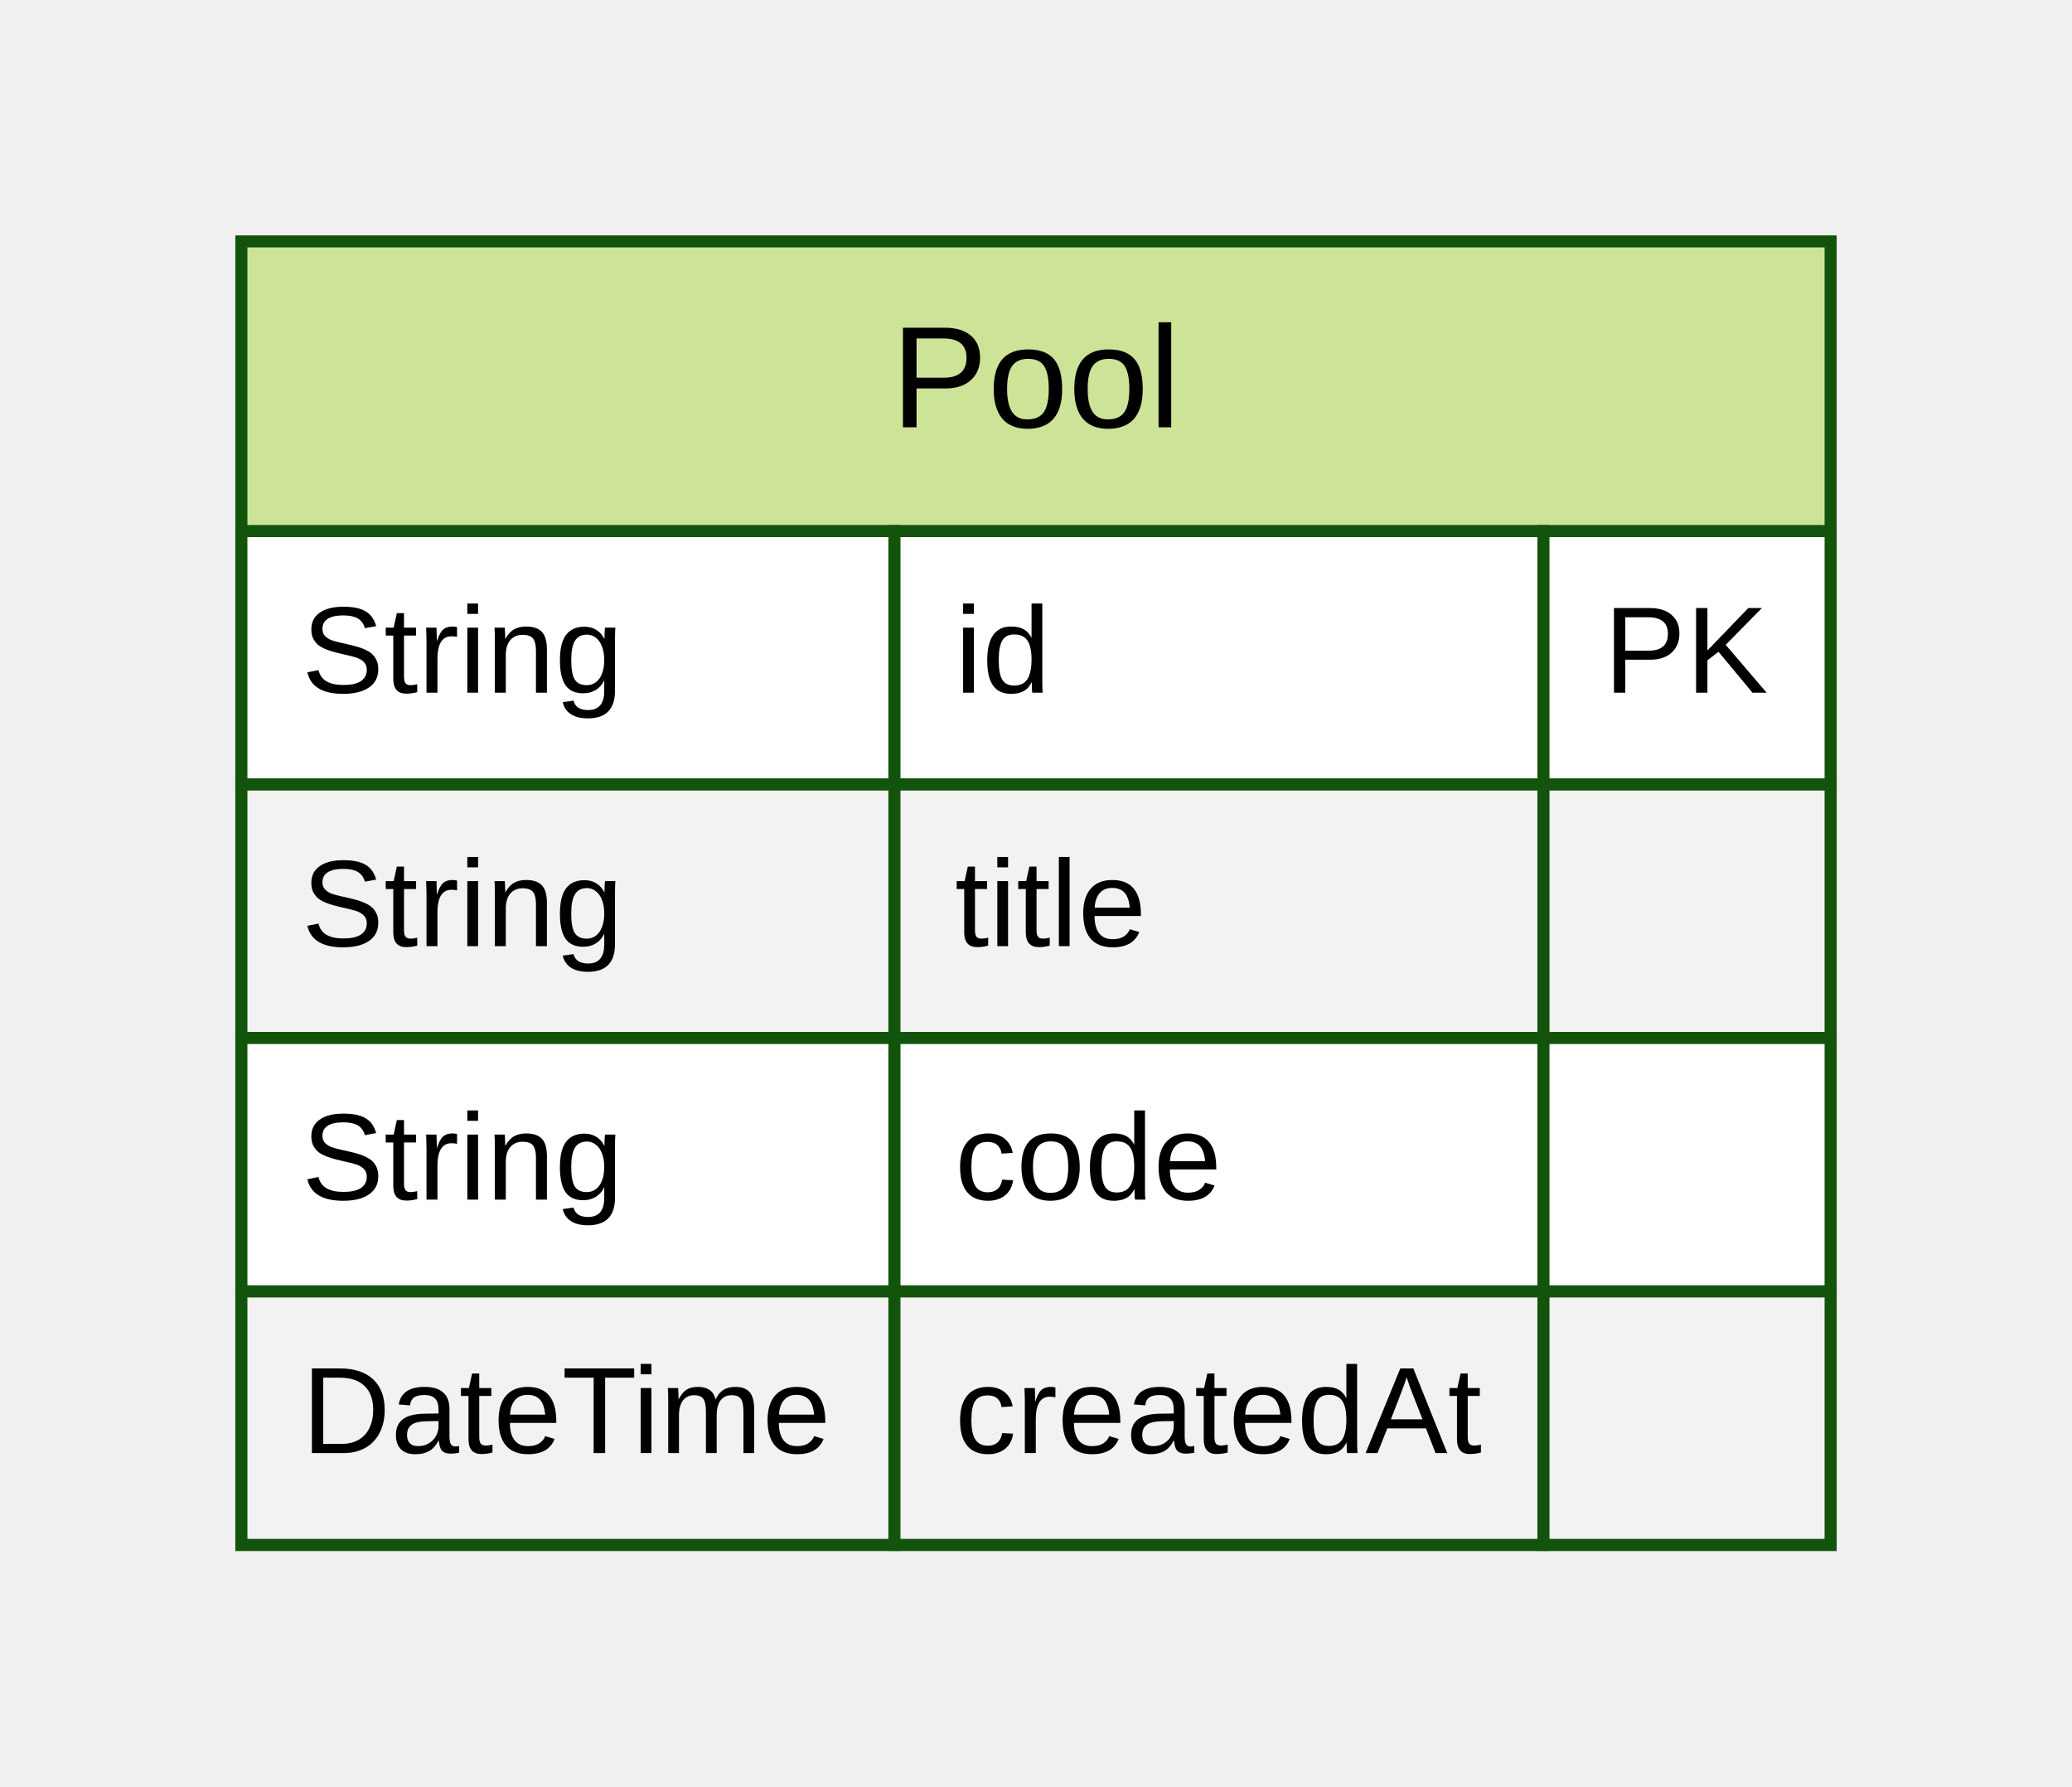
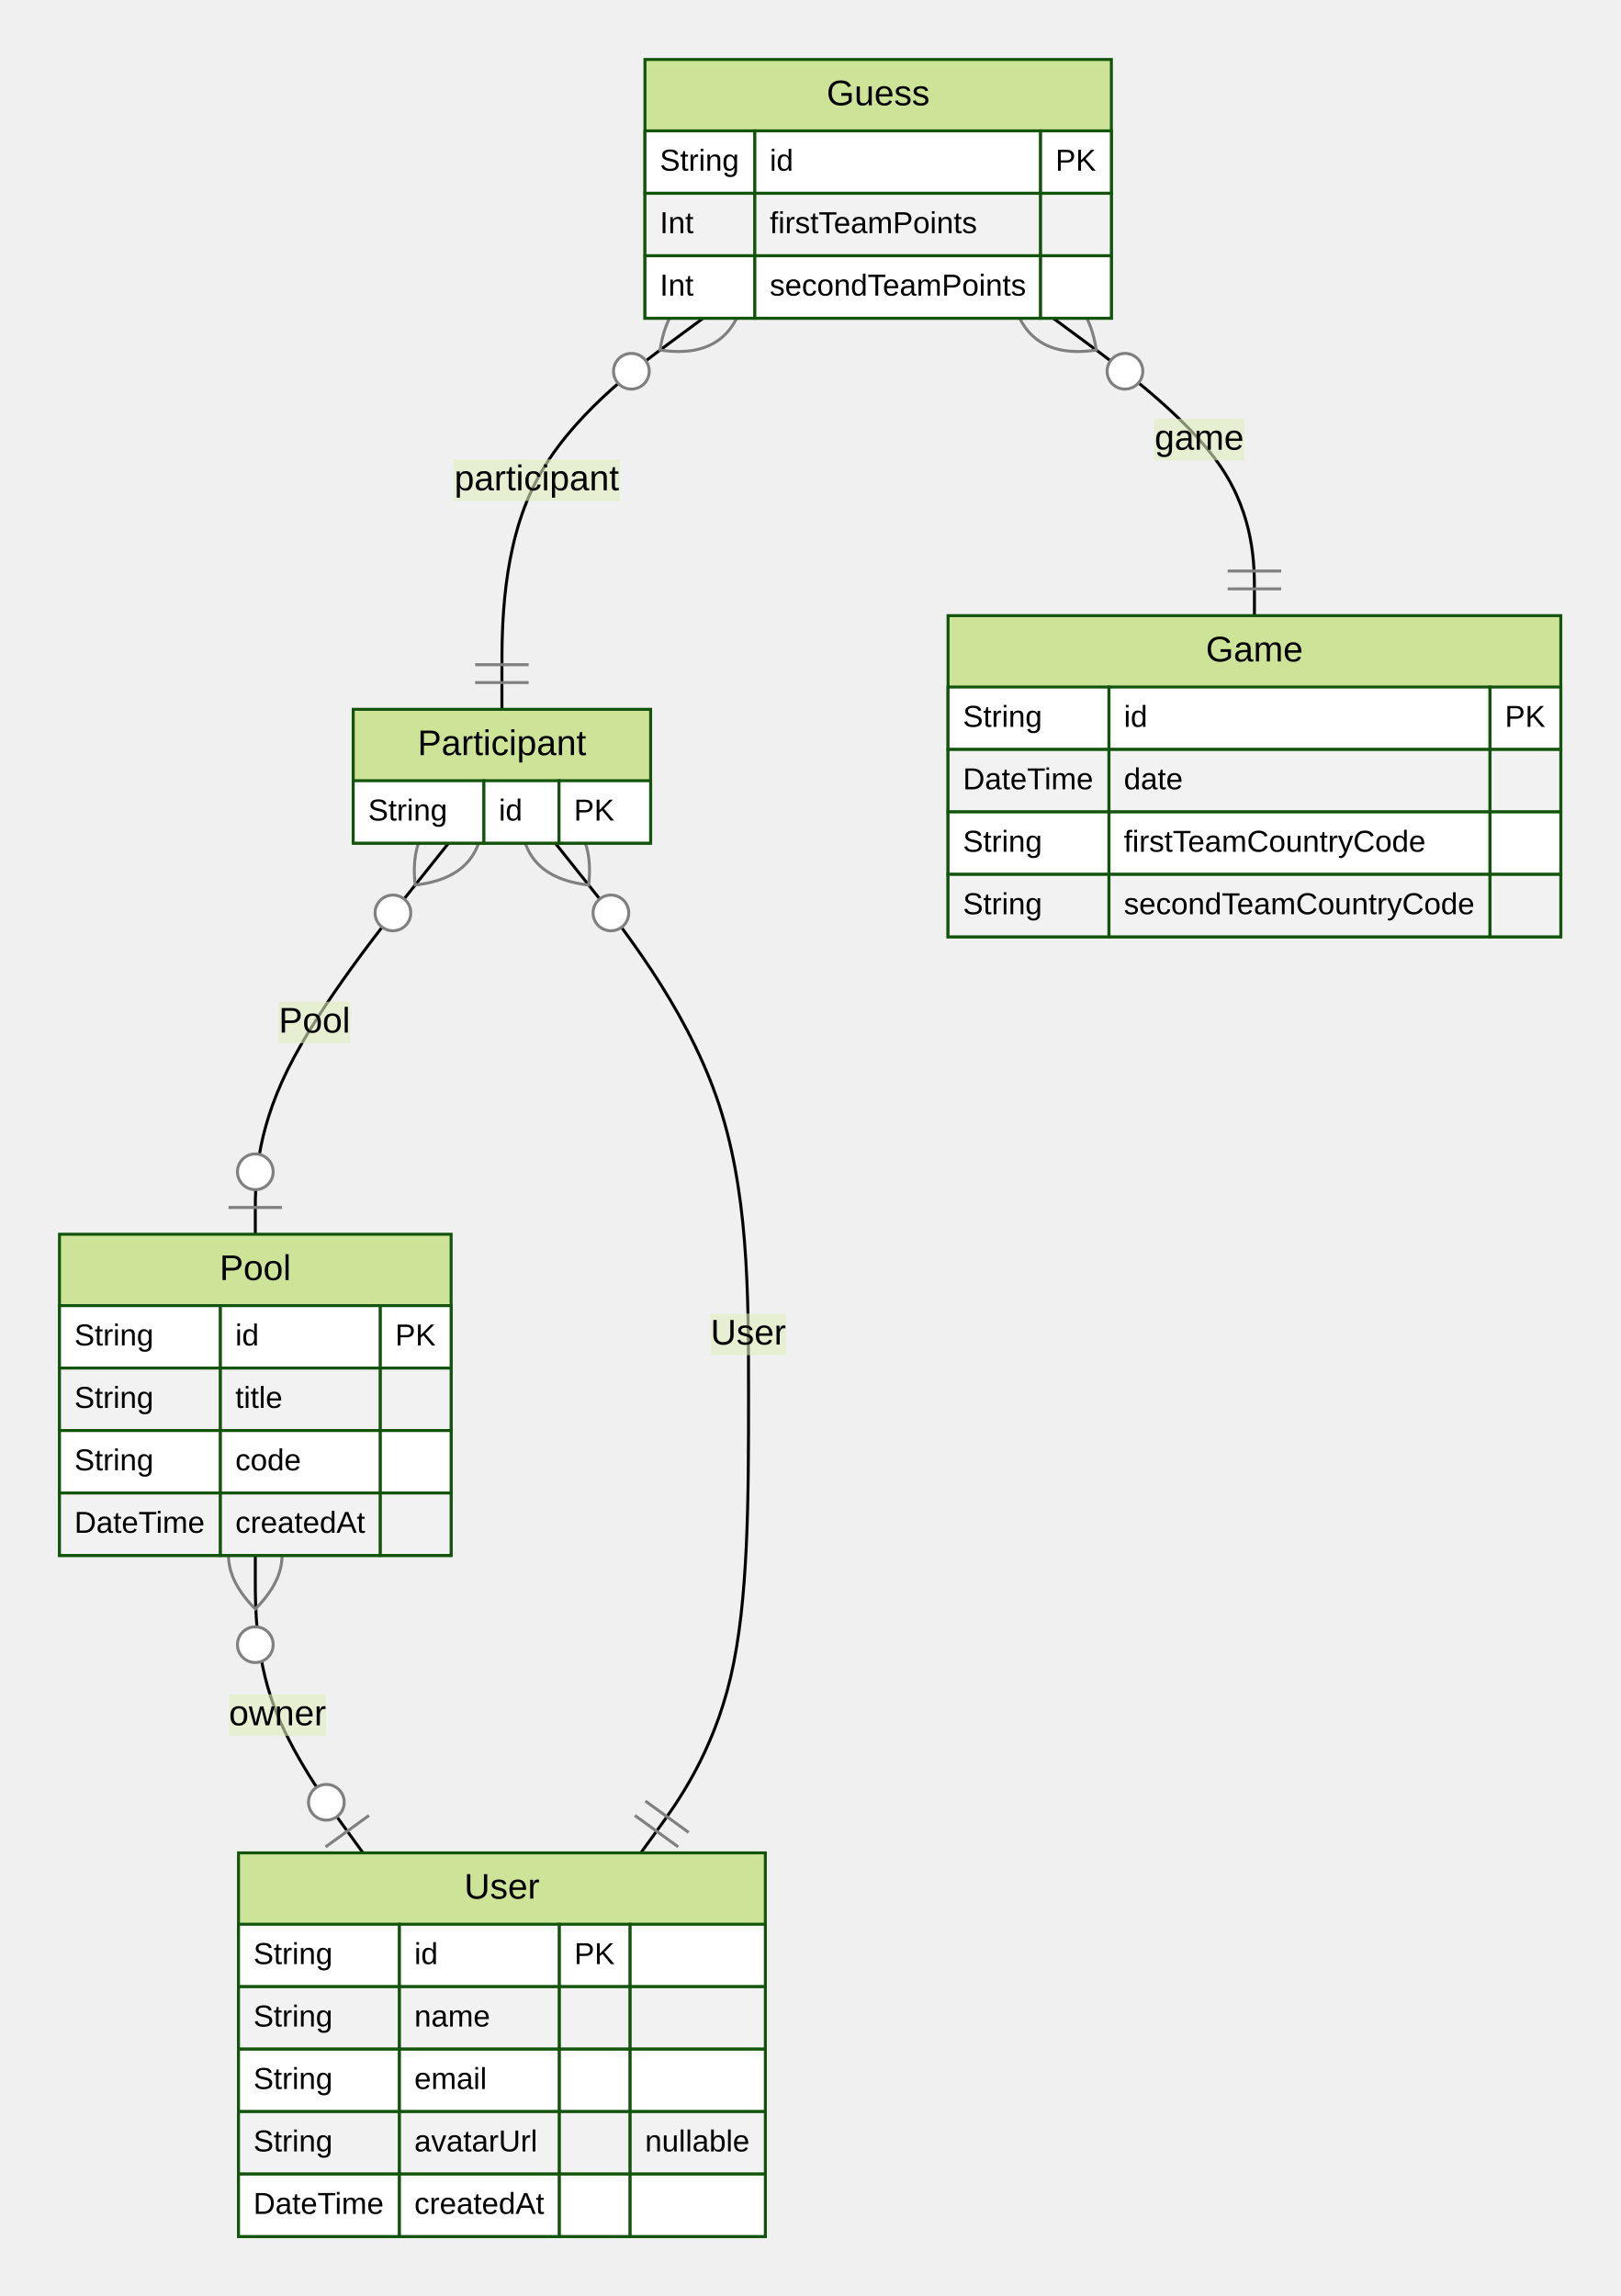
- <svg xmlns="http://www.w3.org/2000/svg" aria-labelledby="chart-title-mermaid-0 chart-desc-mermaid-0" role="img" viewBox="0 0 171.683 148" style="max-width: 171.683px; background-color: white;" width="100%" id="mermaid-0">
+ <svg xmlns="http://www.w3.org/2000/svg" aria-labelledby="chart-title-mermaid-0 chart-desc-mermaid-0" role="img" viewBox="0 0 544.791 772" style="max-width: 544.791px; background-color: white;" width="100%" id="mermaid-0">
  <style>#mermaid-0 {font-family:"trebuchet ms",verdana,arial,sans-serif;font-size:16px;fill:#000000;}#mermaid-0 .error-icon{fill:#552222;}#mermaid-0 .error-text{fill:#552222;stroke:#552222;}#mermaid-0 .edge-thickness-normal{stroke-width:2px;}#mermaid-0 .edge-thickness-thick{stroke-width:3.5px;}#mermaid-0 .edge-pattern-solid{stroke-dasharray:0;}#mermaid-0 .edge-pattern-dashed{stroke-dasharray:3;}#mermaid-0 .edge-pattern-dotted{stroke-dasharray:2;}#mermaid-0 .marker{fill:#000000;stroke:#000000;}#mermaid-0 .marker.cross{stroke:#000000;}#mermaid-0 svg{font-family:"trebuchet ms",verdana,arial,sans-serif;font-size:16px;}#mermaid-0 .entityBox{fill:#cde498;stroke:#13540c;}#mermaid-0 .attributeBoxOdd{fill:#ffffff;stroke:#13540c;}#mermaid-0 .attributeBoxEven{fill:#f2f2f2;stroke:#13540c;}#mermaid-0 .relationshipLabelBox{fill:hsl(78.158, 58.462%, 84.51%);opacity:0.7;background-color:hsl(78.158, 58.462%, 84.51%);}#mermaid-0 .relationshipLabelBox rect{opacity:0.5;}#mermaid-0 .relationshipLine{stroke:#000000;}#mermaid-0 :root{--mermaid-font-family:"trebuchet ms",verdana,arial,sans-serif;}</style>
  <g />
  <defs>
    <marker orient="auto" markerHeight="18" markerWidth="18" refY="9" refX="0" id="ONLY_ONE_START">
      <path d="M9,0 L9,18 M15,0 L15,18" fill="none" stroke="gray" />
    </marker>
  </defs>
  <defs>
    <marker orient="auto" markerHeight="18" markerWidth="18" refY="9" refX="18" id="ONLY_ONE_END">
      <path d="M3,0 L3,18 M9,0 L9,18" fill="none" stroke="gray" />
    </marker>
  </defs>
  <defs>
    <marker orient="auto" markerHeight="18" markerWidth="30" refY="9" refX="0" id="ZERO_OR_ONE_START">
      <circle r="6" cy="9" cx="21" fill="white" stroke="gray" />
      <path d="M9,0 L9,18" fill="none" stroke="gray" />
    </marker>
  </defs>
  <defs>
    <marker orient="auto" markerHeight="18" markerWidth="30" refY="9" refX="30" id="ZERO_OR_ONE_END">
      <circle r="6" cy="9" cx="9" fill="white" stroke="gray" />
      <path d="M21,0 L21,18" fill="none" stroke="gray" />
    </marker>
  </defs>
  <defs>
    <marker orient="auto" markerHeight="36" markerWidth="45" refY="18" refX="18" id="ONE_OR_MORE_START">
      <path d="M0,18 Q 18,0 36,18 Q 18,36 0,18 M42,9 L42,27" fill="none" stroke="gray" />
    </marker>
  </defs>
  <defs>
    <marker orient="auto" markerHeight="36" markerWidth="45" refY="18" refX="27" id="ONE_OR_MORE_END">
      <path d="M3,9 L3,27 M9,18 Q27,0 45,18 Q27,36 9,18" fill="none" stroke="gray" />
    </marker>
  </defs>
  <defs>
    <marker orient="auto" markerHeight="36" markerWidth="57" refY="18" refX="18" id="ZERO_OR_MORE_START">
      <circle r="6" cy="18" cx="48" fill="white" stroke="gray" />
      <path d="M0,18 Q18,0 36,18 Q18,36 0,18" fill="none" stroke="gray" />
    </marker>
  </defs>
  <defs>
    <marker orient="auto" markerHeight="36" markerWidth="57" refY="18" refX="39" id="ZERO_OR_MORE_END">
      <circle r="6" cy="18" cx="9" fill="white" stroke="gray" />
      <path d="M21,18 Q39,0 57,18 Q39,36 21,18" fill="none" stroke="gray" />
    </marker>
  </defs>
-   <g transform="translate(20,20 )" id="Pool">
+   <path marker-start="url(#ZERO_OR_MORE_START)" marker-end="url(#ZERO_OR_ONE_END)" fill="none" stroke="gray" d="M85.841,523L85.841,531.333C85.841,539.667,85.841,556.333,91.876,573C97.911,589.667,109.981,606.333,116.016,614.667L122.051,623" class="er relationshipLine" />
+   <path marker-start="url(#ZERO_OR_MORE_START)" marker-end="url(#ONLY_ONE_END)" fill="none" stroke="gray" d="M186.702,283.5L197.532,297.083C208.362,310.667,230.023,337.833,240.853,368.75C251.683,399.667,251.683,434.333,251.683,469C251.683,503.667,251.683,538.333,245.648,564C239.613,589.667,227.543,606.333,221.508,614.667L215.473,623" class="er relationshipLine" />
+   <path marker-start="url(#ZERO_OR_MORE_START)" marker-end="url(#ZERO_OR_ONE_END)" fill="none" stroke="gray" d="M150.823,283.5L139.992,297.083C129.162,310.667,107.502,337.833,96.672,359.75C85.841,381.667,85.841,398.333,85.841,406.667L85.841,415" class="er relationshipLine" />
+   <path marker-start="url(#ZERO_OR_MORE_START)" marker-end="url(#ONLY_ONE_END)" fill="none" stroke="gray" d="M354.126,107L365.401,115.333C376.676,123.667,399.226,140.333,410.502,157C421.777,173.667,421.777,190.333,421.777,198.667L421.777,207" class="er relationshipLine" />
+   <path marker-start="url(#ZERO_OR_MORE_START)" marker-end="url(#ONLY_ONE_END)" fill="none" stroke="gray" d="M236.413,107L225.138,115.333C213.863,123.667,191.313,140.333,180.037,162.25C168.762,184.167,168.762,211.333,168.762,224.917L168.762,238.5" class="er relationshipLine" />
+   <g transform="translate(20,415 )" id="Pool">
    <rect height="108" width="131.683" y="0" x="0" stroke="gray" fill-opacity="100%" fill="honeydew" class="er entityBox" />
    <text transform="translate(65.84149,12)" style="font-family: &quot;trebuchet ms&quot;, verdana, arial, sans-serif;; font-size: 12px" text-anchor="middle" dominant-baseline="middle" y="0" x="0" id="entity-Pool" class="er entityLabel">Pool</text>
    <rect height="21" width="54.113" y="24" x="0" stroke="gray" fill-opacity="100%" fill="honeydew" class="er attributeBoxOdd" />
    <text transform="translate(5,34.5)" style="font-family: &quot;trebuchet ms&quot;, verdana, arial, sans-serif;; font-size: 10.2px" text-anchor="left" dominant-baseline="middle" y="0" x="0" id="entity-Pool-attr-1-type" class="er entityLabel">String</text>
    <rect height="21" width="53.775" y="24" x="54.113" stroke="gray" fill-opacity="100%" fill="honeydew" class="er attributeBoxOdd" />
    <text transform="translate(59.11313,34.5)" style="font-family: &quot;trebuchet ms&quot;, verdana, arial, sans-serif;; font-size: 10.2px" text-anchor="left" dominant-baseline="middle" y="0" x="0" id="entity-Pool-attr-1-name" class="er entityLabel">id</text>
    <rect height="21" width="23.795" y="24" x="107.888" stroke="gray" fill-opacity="100%" fill="honeydew" class="er attributeBoxOdd" />
    <text transform="translate(112.888,34.5)" style="font-family: &quot;trebuchet ms&quot;, verdana, arial, sans-serif;; font-size: 10.2px" text-anchor="left" dominant-baseline="middle" y="0" x="0" id="entity-Pool-attr-1-key" class="er entityLabel">PK</text>
    <rect height="21" width="54.113" y="45" x="0" stroke="gray" fill-opacity="100%" fill="honeydew" class="er attributeBoxEven" />
    <text transform="translate(5,55.5)" style="font-family: &quot;trebuchet ms&quot;, verdana, arial, sans-serif;; font-size: 10.2px" text-anchor="left" dominant-baseline="middle" y="0" x="0" id="entity-Pool-attr-2-type" class="er entityLabel">String</text>
    <rect height="21" width="53.775" y="45" x="54.113" stroke="gray" fill-opacity="100%" fill="honeydew" class="er attributeBoxEven" />
    <text transform="translate(59.11313,55.5)" style="font-family: &quot;trebuchet ms&quot;, verdana, arial, sans-serif;; font-size: 10.2px" text-anchor="left" dominant-baseline="middle" y="0" x="0" id="entity-Pool-attr-2-name" class="er entityLabel">title</text>
    <rect height="21" width="23.795" y="45" x="107.888" stroke="gray" fill-opacity="100%" fill="honeydew" class="er attributeBoxEven" />
    <text transform="translate(112.888,55.5)" style="font-family: &quot;trebuchet ms&quot;, verdana, arial, sans-serif;; font-size: 10.2px" text-anchor="left" dominant-baseline="middle" y="0" x="0" id="entity-Pool-attr-2-key" class="er entityLabel" />
    <rect height="21" width="54.113" y="66" x="0" stroke="gray" fill-opacity="100%" fill="honeydew" class="er attributeBoxOdd" />
    <text transform="translate(5,76.5)" style="font-family: &quot;trebuchet ms&quot;, verdana, arial, sans-serif;; font-size: 10.2px" text-anchor="left" dominant-baseline="middle" y="0" x="0" id="entity-Pool-attr-3-type" class="er entityLabel">String</text>
    <rect height="21" width="53.775" y="66" x="54.113" stroke="gray" fill-opacity="100%" fill="honeydew" class="er attributeBoxOdd" />
    <text transform="translate(59.11313,76.5)" style="font-family: &quot;trebuchet ms&quot;, verdana, arial, sans-serif;; font-size: 10.2px" text-anchor="left" dominant-baseline="middle" y="0" x="0" id="entity-Pool-attr-3-name" class="er entityLabel">code</text>
    <rect height="21" width="23.795" y="66" x="107.888" stroke="gray" fill-opacity="100%" fill="honeydew" class="er attributeBoxOdd" />
    <text transform="translate(112.888,76.5)" style="font-family: &quot;trebuchet ms&quot;, verdana, arial, sans-serif;; font-size: 10.2px" text-anchor="left" dominant-baseline="middle" y="0" x="0" id="entity-Pool-attr-3-key" class="er entityLabel" />
    <rect height="21" width="54.113" y="87" x="0" stroke="gray" fill-opacity="100%" fill="honeydew" class="er attributeBoxEven" />
    <text transform="translate(5,97.5)" style="font-family: &quot;trebuchet ms&quot;, verdana, arial, sans-serif;; font-size: 10.2px" text-anchor="left" dominant-baseline="middle" y="0" x="0" id="entity-Pool-attr-4-type" class="er entityLabel">DateTime</text>
    <rect height="21" width="53.775" y="87" x="54.113" stroke="gray" fill-opacity="100%" fill="honeydew" class="er attributeBoxEven" />
    <text transform="translate(59.11313,97.5)" style="font-family: &quot;trebuchet ms&quot;, verdana, arial, sans-serif;; font-size: 10.2px" text-anchor="left" dominant-baseline="middle" y="0" x="0" id="entity-Pool-attr-4-name" class="er entityLabel">createdAt</text>
    <rect height="21" width="23.795" y="87" x="107.888" stroke="gray" fill-opacity="100%" fill="honeydew" class="er attributeBoxEven" />
    <text transform="translate(112.888,97.5)" style="font-family: &quot;trebuchet ms&quot;, verdana, arial, sans-serif;; font-size: 10.2px" text-anchor="left" dominant-baseline="middle" y="0" x="0" id="entity-Pool-attr-4-key" class="er entityLabel" />
  </g>
+   <g transform="translate(118.7622,238.5 )" id="Participant">
+     <rect height="45" width="100" y="0" x="0" stroke="gray" fill-opacity="100%" fill="honeydew" class="er entityBox" />
+     <text transform="translate(50,12)" style="font-family: &quot;trebuchet ms&quot;, verdana, arial, sans-serif;; font-size: 12px" text-anchor="middle" dominant-baseline="middle" y="0" x="0" id="entity-Participant" class="er entityLabel">Participant</text>
+     <rect height="21" width="43.945" y="24" x="0" stroke="gray" fill-opacity="100%" fill="honeydew" class="er attributeBoxOdd" />
+     <text transform="translate(5,34.5)" style="font-family: &quot;trebuchet ms&quot;, verdana, arial, sans-serif;; font-size: 10.2px" text-anchor="left" dominant-baseline="middle" y="0" x="0" id="entity-Participant-attr-1-type" class="er entityLabel">String</text>
+     <rect height="21" width="25.262" y="24" x="43.945" stroke="gray" fill-opacity="100%" fill="honeydew" class="er attributeBoxOdd" />
+     <text transform="translate(48.94526,34.5)" style="font-family: &quot;trebuchet ms&quot;, verdana, arial, sans-serif;; font-size: 10.2px" text-anchor="left" dominant-baseline="middle" y="0" x="0" id="entity-Participant-attr-1-name" class="er entityLabel">id</text>
+     <rect height="21" width="30.793" y="24" x="69.207" stroke="gray" fill-opacity="100%" fill="honeydew" class="er attributeBoxOdd" />
+     <text transform="translate(74.20681,34.5)" style="font-family: &quot;trebuchet ms&quot;, verdana, arial, sans-serif;; font-size: 10.2px" text-anchor="left" dominant-baseline="middle" y="0" x="0" id="entity-Participant-attr-1-key" class="er entityLabel">PK</text>
+   </g>
+   <g transform="translate(80.19414,623 )" id="User">
+     <rect height="129" width="177.136" y="0" x="0" stroke="gray" fill-opacity="100%" fill="honeydew" class="er entityBox" />
+     <text transform="translate(88.5681,12)" style="font-family: &quot;trebuchet ms&quot;, verdana, arial, sans-serif;; font-size: 12px" text-anchor="middle" dominant-baseline="middle" y="0" x="0" id="entity-User" class="er entityLabel">User</text>
+     <rect height="21" width="54.113" y="24" x="0" stroke="gray" fill-opacity="100%" fill="honeydew" class="er attributeBoxOdd" />
+     <text transform="translate(5,34.5)" style="font-family: &quot;trebuchet ms&quot;, verdana, arial, sans-serif;; font-size: 10.2px" text-anchor="left" dominant-baseline="middle" y="0" x="0" id="entity-User-attr-1-type" class="er entityLabel">String</text>
+     <rect height="21" width="53.775" y="24" x="54.113" stroke="gray" fill-opacity="100%" fill="honeydew" class="er attributeBoxOdd" />
+     <text transform="translate(59.11313,34.5)" style="font-family: &quot;trebuchet ms&quot;, verdana, arial, sans-serif;; font-size: 10.2px" text-anchor="left" dominant-baseline="middle" y="0" x="0" id="entity-User-attr-1-name" class="er entityLabel">id</text>
+     <rect height="21" width="23.795" y="24" x="107.888" stroke="gray" fill-opacity="100%" fill="honeydew" class="er attributeBoxOdd" />
+     <text transform="translate(112.888,34.5)" style="font-family: &quot;trebuchet ms&quot;, verdana, arial, sans-serif;; font-size: 10.2px" text-anchor="left" dominant-baseline="middle" y="0" x="0" id="entity-User-attr-1-key" class="er entityLabel">PK</text>
+     <rect height="21" width="45.453" y="24" x="131.683" stroke="gray" fill-opacity="100%" fill="honeydew" class="er attributeBoxOdd" />
+     <text transform="translate(136.683,34.5)" style="font-family: &quot;trebuchet ms&quot;, verdana, arial, sans-serif;; font-size: 10.2px" text-anchor="left" dominant-baseline="middle" y="0" x="0" id="entity-User-attr-1-comment" class="er entityLabel" />
+     <rect height="21" width="54.113" y="45" x="0" stroke="gray" fill-opacity="100%" fill="honeydew" class="er attributeBoxEven" />
+     <text transform="translate(5,55.5)" style="font-family: &quot;trebuchet ms&quot;, verdana, arial, sans-serif;; font-size: 10.2px" text-anchor="left" dominant-baseline="middle" y="0" x="0" id="entity-User-attr-2-type" class="er entityLabel">String</text>
+     <rect height="21" width="53.775" y="45" x="54.113" stroke="gray" fill-opacity="100%" fill="honeydew" class="er attributeBoxEven" />
+     <text transform="translate(59.11313,55.5)" style="font-family: &quot;trebuchet ms&quot;, verdana, arial, sans-serif;; font-size: 10.2px" text-anchor="left" dominant-baseline="middle" y="0" x="0" id="entity-User-attr-2-name" class="er entityLabel">name</text>
+     <rect height="21" width="23.795" y="45" x="107.888" stroke="gray" fill-opacity="100%" fill="honeydew" class="er attributeBoxEven" />
+     <text transform="translate(112.888,55.5)" style="font-family: &quot;trebuchet ms&quot;, verdana, arial, sans-serif;; font-size: 10.2px" text-anchor="left" dominant-baseline="middle" y="0" x="0" id="entity-User-attr-2-key" class="er entityLabel" />
+     <rect height="21" width="45.453" y="45" x="131.683" stroke="gray" fill-opacity="100%" fill="honeydew" class="er attributeBoxEven" />
+     <text transform="translate(136.683,55.5)" style="font-family: &quot;trebuchet ms&quot;, verdana, arial, sans-serif;; font-size: 10.2px" text-anchor="left" dominant-baseline="middle" y="0" x="0" id="entity-User-attr-2-comment" class="er entityLabel" />
+     <rect height="21" width="54.113" y="66" x="0" stroke="gray" fill-opacity="100%" fill="honeydew" class="er attributeBoxOdd" />
+     <text transform="translate(5,76.5)" style="font-family: &quot;trebuchet ms&quot;, verdana, arial, sans-serif;; font-size: 10.2px" text-anchor="left" dominant-baseline="middle" y="0" x="0" id="entity-User-attr-3-type" class="er entityLabel">String</text>
+     <rect height="21" width="53.775" y="66" x="54.113" stroke="gray" fill-opacity="100%" fill="honeydew" class="er attributeBoxOdd" />
+     <text transform="translate(59.11313,76.5)" style="font-family: &quot;trebuchet ms&quot;, verdana, arial, sans-serif;; font-size: 10.2px" text-anchor="left" dominant-baseline="middle" y="0" x="0" id="entity-User-attr-3-name" class="er entityLabel">email</text>
+     <rect height="21" width="23.795" y="66" x="107.888" stroke="gray" fill-opacity="100%" fill="honeydew" class="er attributeBoxOdd" />
+     <text transform="translate(112.888,76.5)" style="font-family: &quot;trebuchet ms&quot;, verdana, arial, sans-serif;; font-size: 10.2px" text-anchor="left" dominant-baseline="middle" y="0" x="0" id="entity-User-attr-3-key" class="er entityLabel" />
+     <rect height="21" width="45.453" y="66" x="131.683" stroke="gray" fill-opacity="100%" fill="honeydew" class="er attributeBoxOdd" />
+     <text transform="translate(136.683,76.5)" style="font-family: &quot;trebuchet ms&quot;, verdana, arial, sans-serif;; font-size: 10.2px" text-anchor="left" dominant-baseline="middle" y="0" x="0" id="entity-User-attr-3-comment" class="er entityLabel" />
+     <rect height="21" width="54.113" y="87" x="0" stroke="gray" fill-opacity="100%" fill="honeydew" class="er attributeBoxEven" />
+     <text transform="translate(5,97.5)" style="font-family: &quot;trebuchet ms&quot;, verdana, arial, sans-serif;; font-size: 10.2px" text-anchor="left" dominant-baseline="middle" y="0" x="0" id="entity-User-attr-4-type" class="er entityLabel">String</text>
+     <rect height="21" width="53.775" y="87" x="54.113" stroke="gray" fill-opacity="100%" fill="honeydew" class="er attributeBoxEven" />
+     <text transform="translate(59.11313,97.5)" style="font-family: &quot;trebuchet ms&quot;, verdana, arial, sans-serif;; font-size: 10.2px" text-anchor="left" dominant-baseline="middle" y="0" x="0" id="entity-User-attr-4-name" class="er entityLabel">avatarUrl</text>
+     <rect height="21" width="23.795" y="87" x="107.888" stroke="gray" fill-opacity="100%" fill="honeydew" class="er attributeBoxEven" />
+     <text transform="translate(112.888,97.5)" style="font-family: &quot;trebuchet ms&quot;, verdana, arial, sans-serif;; font-size: 10.2px" text-anchor="left" dominant-baseline="middle" y="0" x="0" id="entity-User-attr-4-key" class="er entityLabel" />
+     <rect height="21" width="45.453" y="87" x="131.683" stroke="gray" fill-opacity="100%" fill="honeydew" class="er attributeBoxEven" />
+     <text transform="translate(136.683,97.5)" style="font-family: &quot;trebuchet ms&quot;, verdana, arial, sans-serif;; font-size: 10.2px" text-anchor="left" dominant-baseline="middle" y="0" x="0" id="entity-User-attr-4-comment" class="er entityLabel">nullable</text>
+     <rect height="21" width="54.113" y="108" x="0" stroke="gray" fill-opacity="100%" fill="honeydew" class="er attributeBoxOdd" />
+     <text transform="translate(5,118.5)" style="font-family: &quot;trebuchet ms&quot;, verdana, arial, sans-serif;; font-size: 10.2px" text-anchor="left" dominant-baseline="middle" y="0" x="0" id="entity-User-attr-5-type" class="er entityLabel">DateTime</text>
+     <rect height="21" width="53.775" y="108" x="54.113" stroke="gray" fill-opacity="100%" fill="honeydew" class="er attributeBoxOdd" />
+     <text transform="translate(59.11313,118.5)" style="font-family: &quot;trebuchet ms&quot;, verdana, arial, sans-serif;; font-size: 10.2px" text-anchor="left" dominant-baseline="middle" y="0" x="0" id="entity-User-attr-5-name" class="er entityLabel">createdAt</text>
+     <rect height="21" width="23.795" y="108" x="107.888" stroke="gray" fill-opacity="100%" fill="honeydew" class="er attributeBoxOdd" />
+     <text transform="translate(112.888,118.5)" style="font-family: &quot;trebuchet ms&quot;, verdana, arial, sans-serif;; font-size: 10.2px" text-anchor="left" dominant-baseline="middle" y="0" x="0" id="entity-User-attr-5-key" class="er entityLabel" />
+     <rect height="21" width="45.453" y="108" x="131.683" stroke="gray" fill-opacity="100%" fill="honeydew" class="er attributeBoxOdd" />
+     <text transform="translate(136.683,118.5)" style="font-family: &quot;trebuchet ms&quot;, verdana, arial, sans-serif;; font-size: 10.2px" text-anchor="left" dominant-baseline="middle" y="0" x="0" id="entity-User-attr-5-comment" class="er entityLabel" />
+   </g>
+   <g transform="translate(318.7622,207 )" id="Game">
+     <rect height="108" width="206.029" y="0" x="0" stroke="gray" fill-opacity="100%" fill="honeydew" class="er entityBox" />
+     <text transform="translate(103.0145,12)" style="font-family: &quot;trebuchet ms&quot;, verdana, arial, sans-serif;; font-size: 12px" text-anchor="middle" dominant-baseline="middle" y="0" x="0" id="entity-Game" class="er entityLabel">Game</text>
+     <rect height="21" width="54.113" y="24" x="0" stroke="gray" fill-opacity="100%" fill="honeydew" class="er attributeBoxOdd" />
+     <text transform="translate(5,34.5)" style="font-family: &quot;trebuchet ms&quot;, verdana, arial, sans-serif;; font-size: 10.2px" text-anchor="left" dominant-baseline="middle" y="0" x="0" id="entity-Game-attr-1-type" class="er entityLabel">String</text>
+     <rect height="21" width="128.121" y="24" x="54.113" stroke="gray" fill-opacity="100%" fill="honeydew" class="er attributeBoxOdd" />
+     <text transform="translate(59.11313,34.5)" style="font-family: &quot;trebuchet ms&quot;, verdana, arial, sans-serif;; font-size: 10.2px" text-anchor="left" dominant-baseline="middle" y="0" x="0" id="entity-Game-attr-1-name" class="er entityLabel">id</text>
+     <rect height="21" width="23.795" y="24" x="182.234" stroke="gray" fill-opacity="100%" fill="honeydew" class="er attributeBoxOdd" />
+     <text transform="translate(187.2339,34.5)" style="font-family: &quot;trebuchet ms&quot;, verdana, arial, sans-serif;; font-size: 10.2px" text-anchor="left" dominant-baseline="middle" y="0" x="0" id="entity-Game-attr-1-key" class="er entityLabel">PK</text>
+     <rect height="21" width="54.113" y="45" x="0" stroke="gray" fill-opacity="100%" fill="honeydew" class="er attributeBoxEven" />
+     <text transform="translate(5,55.5)" style="font-family: &quot;trebuchet ms&quot;, verdana, arial, sans-serif;; font-size: 10.2px" text-anchor="left" dominant-baseline="middle" y="0" x="0" id="entity-Game-attr-2-type" class="er entityLabel">DateTime</text>
+     <rect height="21" width="128.121" y="45" x="54.113" stroke="gray" fill-opacity="100%" fill="honeydew" class="er attributeBoxEven" />
+     <text transform="translate(59.11313,55.5)" style="font-family: &quot;trebuchet ms&quot;, verdana, arial, sans-serif;; font-size: 10.2px" text-anchor="left" dominant-baseline="middle" y="0" x="0" id="entity-Game-attr-2-name" class="er entityLabel">date</text>
+     <rect height="21" width="23.795" y="45" x="182.234" stroke="gray" fill-opacity="100%" fill="honeydew" class="er attributeBoxEven" />
+     <text transform="translate(187.2339,55.5)" style="font-family: &quot;trebuchet ms&quot;, verdana, arial, sans-serif;; font-size: 10.2px" text-anchor="left" dominant-baseline="middle" y="0" x="0" id="entity-Game-attr-2-key" class="er entityLabel" />
+     <rect height="21" width="54.113" y="66" x="0" stroke="gray" fill-opacity="100%" fill="honeydew" class="er attributeBoxOdd" />
+     <text transform="translate(5,76.5)" style="font-family: &quot;trebuchet ms&quot;, verdana, arial, sans-serif;; font-size: 10.2px" text-anchor="left" dominant-baseline="middle" y="0" x="0" id="entity-Game-attr-3-type" class="er entityLabel">String</text>
+     <rect height="21" width="128.121" y="66" x="54.113" stroke="gray" fill-opacity="100%" fill="honeydew" class="er attributeBoxOdd" />
+     <text transform="translate(59.11313,76.5)" style="font-family: &quot;trebuchet ms&quot;, verdana, arial, sans-serif;; font-size: 10.2px" text-anchor="left" dominant-baseline="middle" y="0" x="0" id="entity-Game-attr-3-name" class="er entityLabel">firstTeamCountryCode</text>
+     <rect height="21" width="23.795" y="66" x="182.234" stroke="gray" fill-opacity="100%" fill="honeydew" class="er attributeBoxOdd" />
+     <text transform="translate(187.2339,76.5)" style="font-family: &quot;trebuchet ms&quot;, verdana, arial, sans-serif;; font-size: 10.2px" text-anchor="left" dominant-baseline="middle" y="0" x="0" id="entity-Game-attr-3-key" class="er entityLabel" />
+     <rect height="21" width="54.113" y="87" x="0" stroke="gray" fill-opacity="100%" fill="honeydew" class="er attributeBoxEven" />
+     <text transform="translate(5,97.5)" style="font-family: &quot;trebuchet ms&quot;, verdana, arial, sans-serif;; font-size: 10.2px" text-anchor="left" dominant-baseline="middle" y="0" x="0" id="entity-Game-attr-4-type" class="er entityLabel">String</text>
+     <rect height="21" width="128.121" y="87" x="54.113" stroke="gray" fill-opacity="100%" fill="honeydew" class="er attributeBoxEven" />
+     <text transform="translate(59.11313,97.5)" style="font-family: &quot;trebuchet ms&quot;, verdana, arial, sans-serif;; font-size: 10.2px" text-anchor="left" dominant-baseline="middle" y="0" x="0" id="entity-Game-attr-4-name" class="er entityLabel">secondTeamCountryCode</text>
+     <rect height="21" width="23.795" y="87" x="182.234" stroke="gray" fill-opacity="100%" fill="honeydew" class="er attributeBoxEven" />
+     <text transform="translate(187.2339,97.5)" style="font-family: &quot;trebuchet ms&quot;, verdana, arial, sans-serif;; font-size: 10.2px" text-anchor="left" dominant-baseline="middle" y="0" x="0" id="entity-Game-attr-4-key" class="er entityLabel" />
+   </g>
+   <g transform="translate(216.8594,20 )" id="Guess">
+     <rect height="87" width="156.82" y="0" x="0" stroke="gray" fill-opacity="100%" fill="honeydew" class="er entityBox" />
+     <text transform="translate(78.41008,12)" style="font-family: &quot;trebuchet ms&quot;, verdana, arial, sans-serif;; font-size: 12px" text-anchor="middle" dominant-baseline="middle" y="0" x="0" id="entity-Guess" class="er entityLabel">Guess</text>
+     <rect height="21" width="36.947" y="24" x="0" stroke="gray" fill-opacity="100%" fill="honeydew" class="er attributeBoxOdd" />
+     <text transform="translate(5,34.5)" style="font-family: &quot;trebuchet ms&quot;, verdana, arial, sans-serif;; font-size: 10.2px" text-anchor="left" dominant-baseline="middle" y="0" x="0" id="entity-Guess-attr-1-type" class="er entityLabel">String</text>
+     <rect height="21" width="96.078" y="24" x="36.947" stroke="gray" fill-opacity="100%" fill="honeydew" class="er attributeBoxOdd" />
+     <text transform="translate(41.94705,34.5)" style="font-family: &quot;trebuchet ms&quot;, verdana, arial, sans-serif;; font-size: 10.2px" text-anchor="left" dominant-baseline="middle" y="0" x="0" id="entity-Guess-attr-1-name" class="er entityLabel">id</text>
+     <rect height="21" width="23.795" y="24" x="133.025" stroke="gray" fill-opacity="100%" fill="honeydew" class="er attributeBoxOdd" />
+     <text transform="translate(138.0252,34.5)" style="font-family: &quot;trebuchet ms&quot;, verdana, arial, sans-serif;; font-size: 10.2px" text-anchor="left" dominant-baseline="middle" y="0" x="0" id="entity-Guess-attr-1-key" class="er entityLabel">PK</text>
+     <rect height="21" width="36.947" y="45" x="0" stroke="gray" fill-opacity="100%" fill="honeydew" class="er attributeBoxEven" />
+     <text transform="translate(5,55.5)" style="font-family: &quot;trebuchet ms&quot;, verdana, arial, sans-serif;; font-size: 10.2px" text-anchor="left" dominant-baseline="middle" y="0" x="0" id="entity-Guess-attr-2-type" class="er entityLabel">Int</text>
+     <rect height="21" width="96.078" y="45" x="36.947" stroke="gray" fill-opacity="100%" fill="honeydew" class="er attributeBoxEven" />
+     <text transform="translate(41.94705,55.5)" style="font-family: &quot;trebuchet ms&quot;, verdana, arial, sans-serif;; font-size: 10.2px" text-anchor="left" dominant-baseline="middle" y="0" x="0" id="entity-Guess-attr-2-name" class="er entityLabel">firstTeamPoints</text>
+     <rect height="21" width="23.795" y="45" x="133.025" stroke="gray" fill-opacity="100%" fill="honeydew" class="er attributeBoxEven" />
+     <text transform="translate(138.0252,55.5)" style="font-family: &quot;trebuchet ms&quot;, verdana, arial, sans-serif;; font-size: 10.2px" text-anchor="left" dominant-baseline="middle" y="0" x="0" id="entity-Guess-attr-2-key" class="er entityLabel" />
+     <rect height="21" width="36.947" y="66" x="0" stroke="gray" fill-opacity="100%" fill="honeydew" class="er attributeBoxOdd" />
+     <text transform="translate(5,76.5)" style="font-family: &quot;trebuchet ms&quot;, verdana, arial, sans-serif;; font-size: 10.2px" text-anchor="left" dominant-baseline="middle" y="0" x="0" id="entity-Guess-attr-3-type" class="er entityLabel">Int</text>
+     <rect height="21" width="96.078" y="66" x="36.947" stroke="gray" fill-opacity="100%" fill="honeydew" class="er attributeBoxOdd" />
+     <text transform="translate(41.94705,76.5)" style="font-family: &quot;trebuchet ms&quot;, verdana, arial, sans-serif;; font-size: 10.2px" text-anchor="left" dominant-baseline="middle" y="0" x="0" id="entity-Guess-attr-3-name" class="er entityLabel">secondTeamPoints</text>
+     <rect height="21" width="23.795" y="66" x="133.025" stroke="gray" fill-opacity="100%" fill="honeydew" class="er attributeBoxOdd" />
+     <text transform="translate(138.0252,76.5)" style="font-family: &quot;trebuchet ms&quot;, verdana, arial, sans-serif;; font-size: 10.2px" text-anchor="left" dominant-baseline="middle" y="0" x="0" id="entity-Guess-attr-3-key" class="er entityLabel" />
+   </g>
+   <rect fill-opacity="85%" fill="white" height="14" width="32.688" y="569.7" x="76.968" class="er relationshipLabelBox" />
+   <text style="font-family: &quot;trebuchet ms&quot;, verdana, arial, sans-serif;; font-size: 12px" dominant-baseline="middle" text-anchor="middle" y="576.7" x="93.312" id="rel1" class="er relationshipLabel">owner</text>
+   <rect fill-opacity="85%" fill="white" height="14" width="25.344" y="441.676" x="238.93" class="er relationshipLabelBox" />
+   <text style="font-family: &quot;trebuchet ms&quot;, verdana, arial, sans-serif;; font-size: 12px" dominant-baseline="middle" text-anchor="middle" y="448.676" x="251.601" id="rel2" class="er relationshipLabel">User</text>
+   <rect fill-opacity="85%" fill="white" height="14" width="24.031" y="336.795" x="93.728" class="er relationshipLabelBox" />
+   <text style="font-family: &quot;trebuchet ms&quot;, verdana, arial, sans-serif;; font-size: 12px" dominant-baseline="middle" text-anchor="middle" y="343.795" x="105.744" id="rel3" class="er relationshipLabel">Pool</text>
+   <rect fill-opacity="85%" fill="white" height="14" width="30.344" y="140.801" x="388.055" class="er relationshipLabelBox" />
+   <text style="font-family: &quot;trebuchet ms&quot;, verdana, arial, sans-serif;; font-size: 12px" dominant-baseline="middle" text-anchor="middle" y="147.801" x="403.227" id="rel4" class="er relationshipLabel">game</text>
+   <rect fill-opacity="85%" fill="white" height="14" width="56.031" y="154.449" x="152.44" class="er relationshipLabelBox" />
+   <text style="font-family: &quot;trebuchet ms&quot;, verdana, arial, sans-serif;; font-size: 12px" dominant-baseline="middle" text-anchor="middle" y="161.449" x="180.456" id="rel5" class="er relationshipLabel">participant</text>
</svg>
